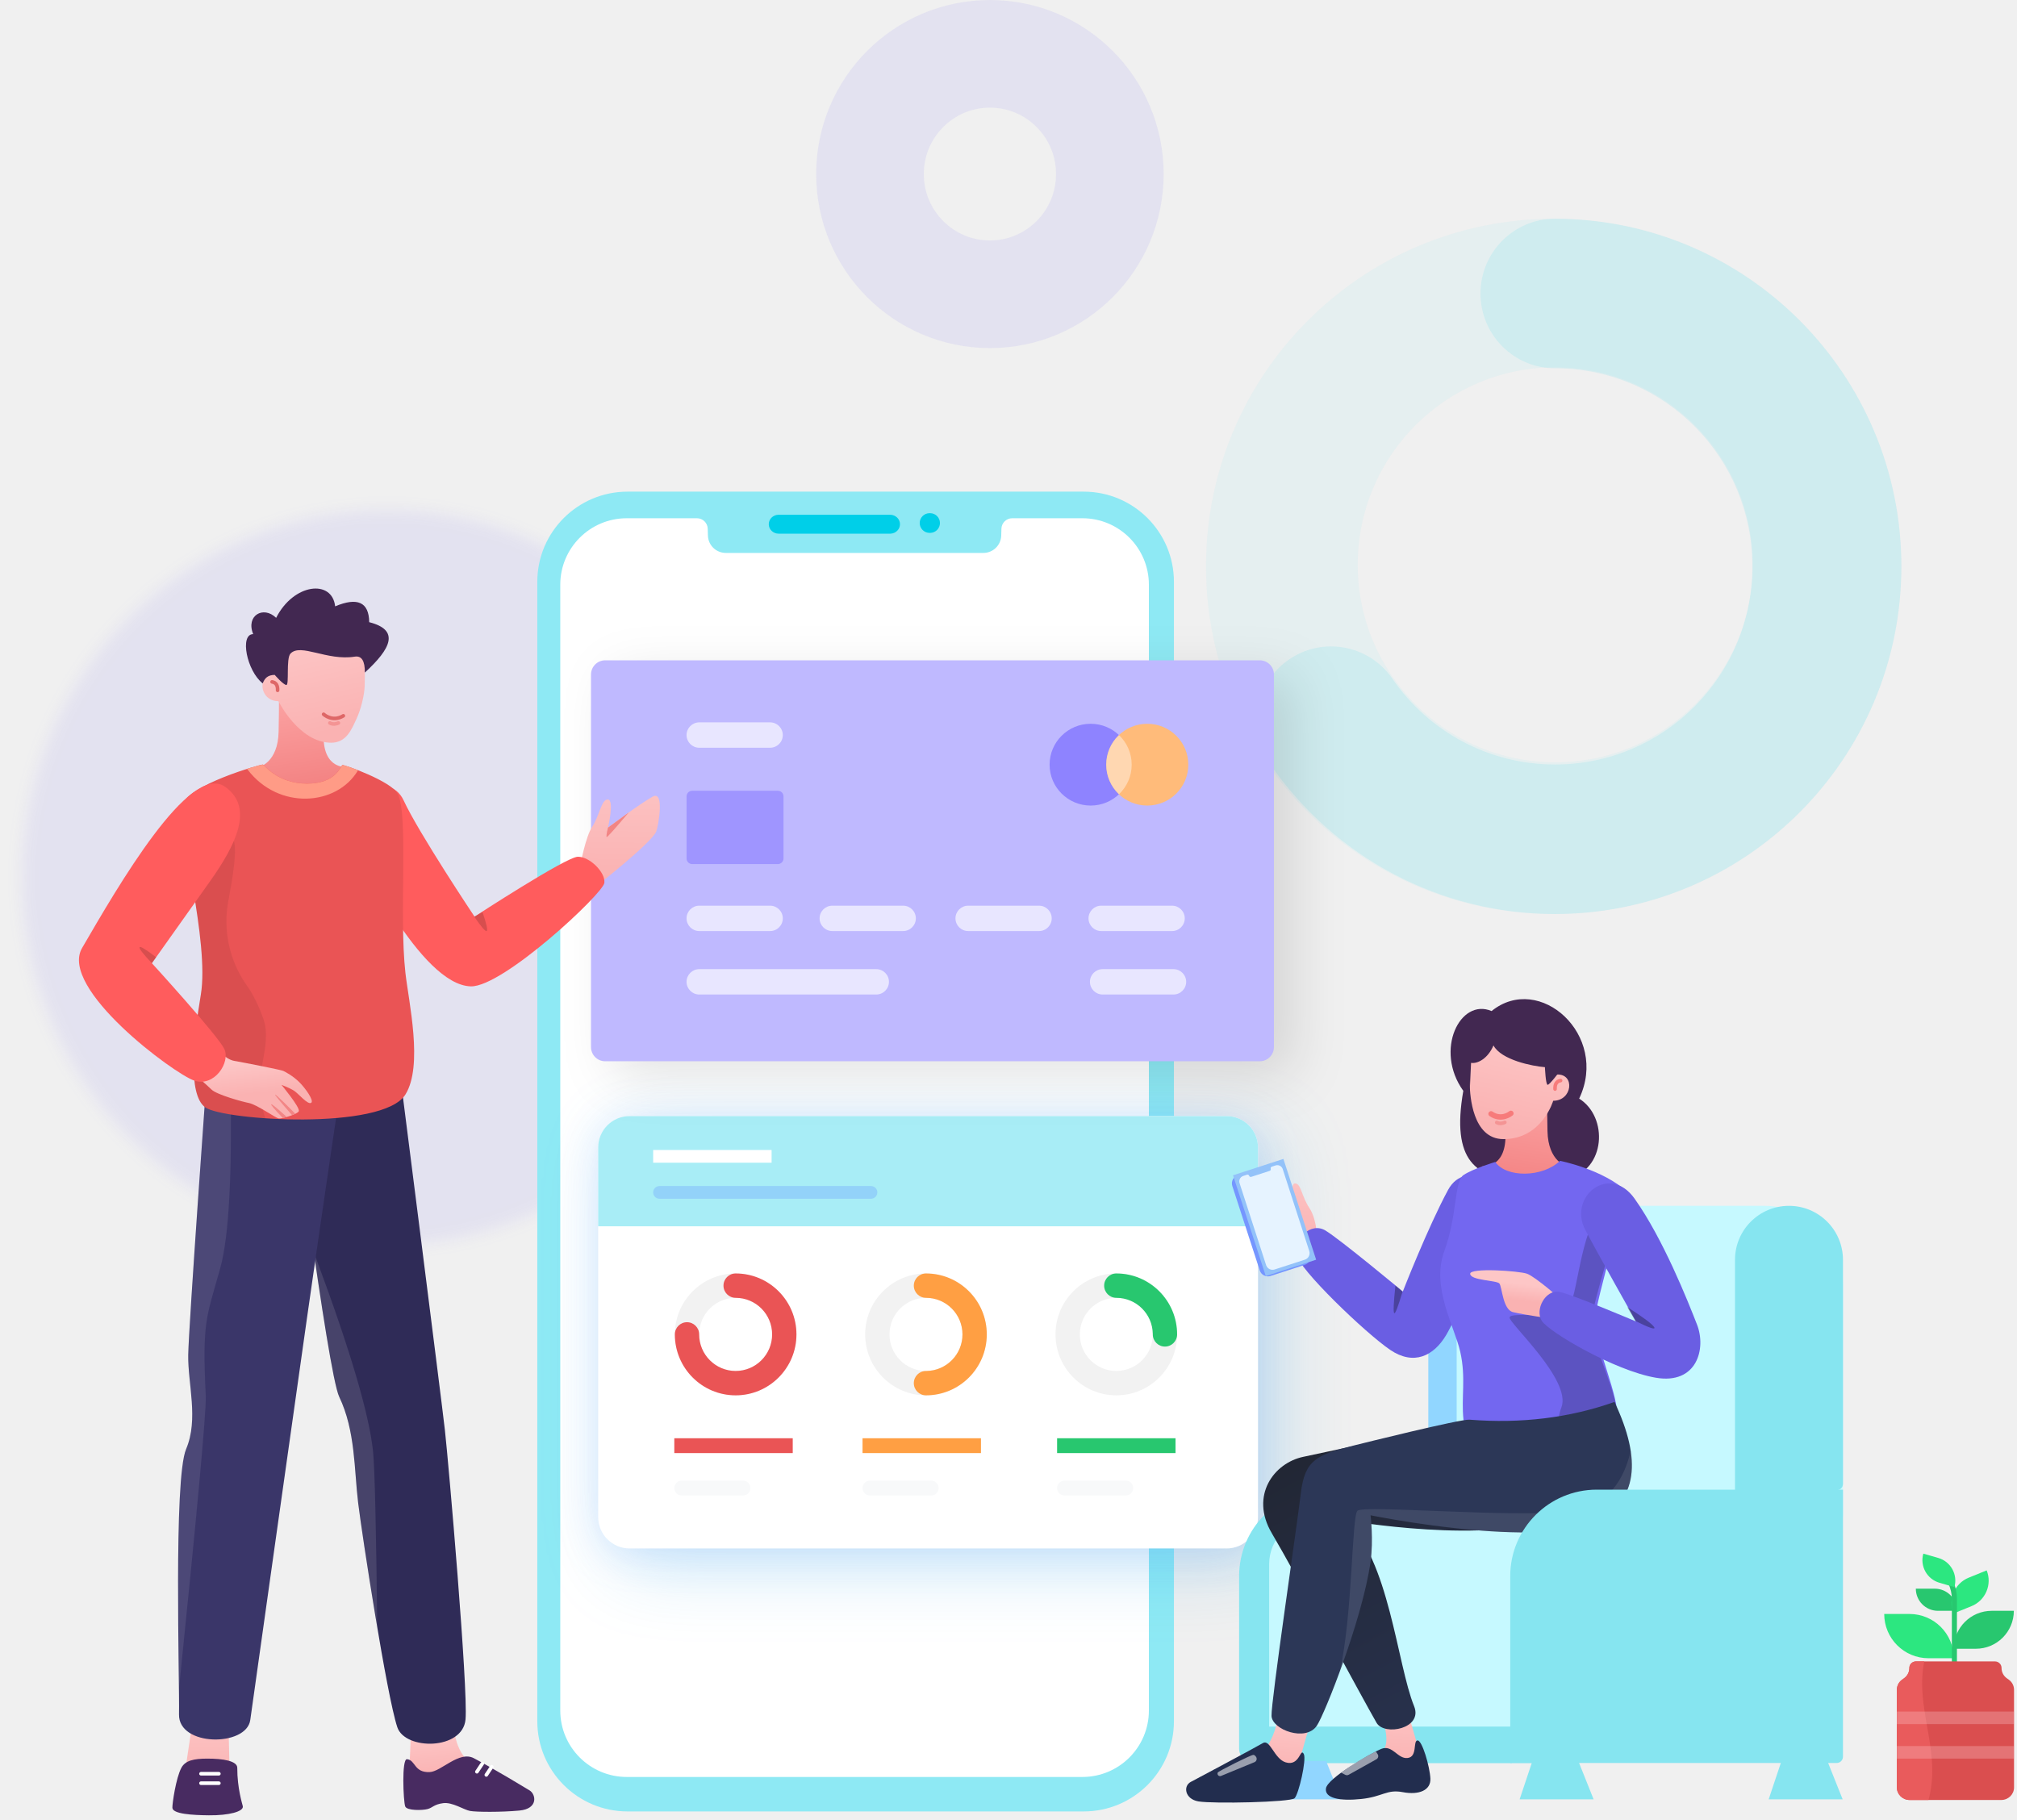
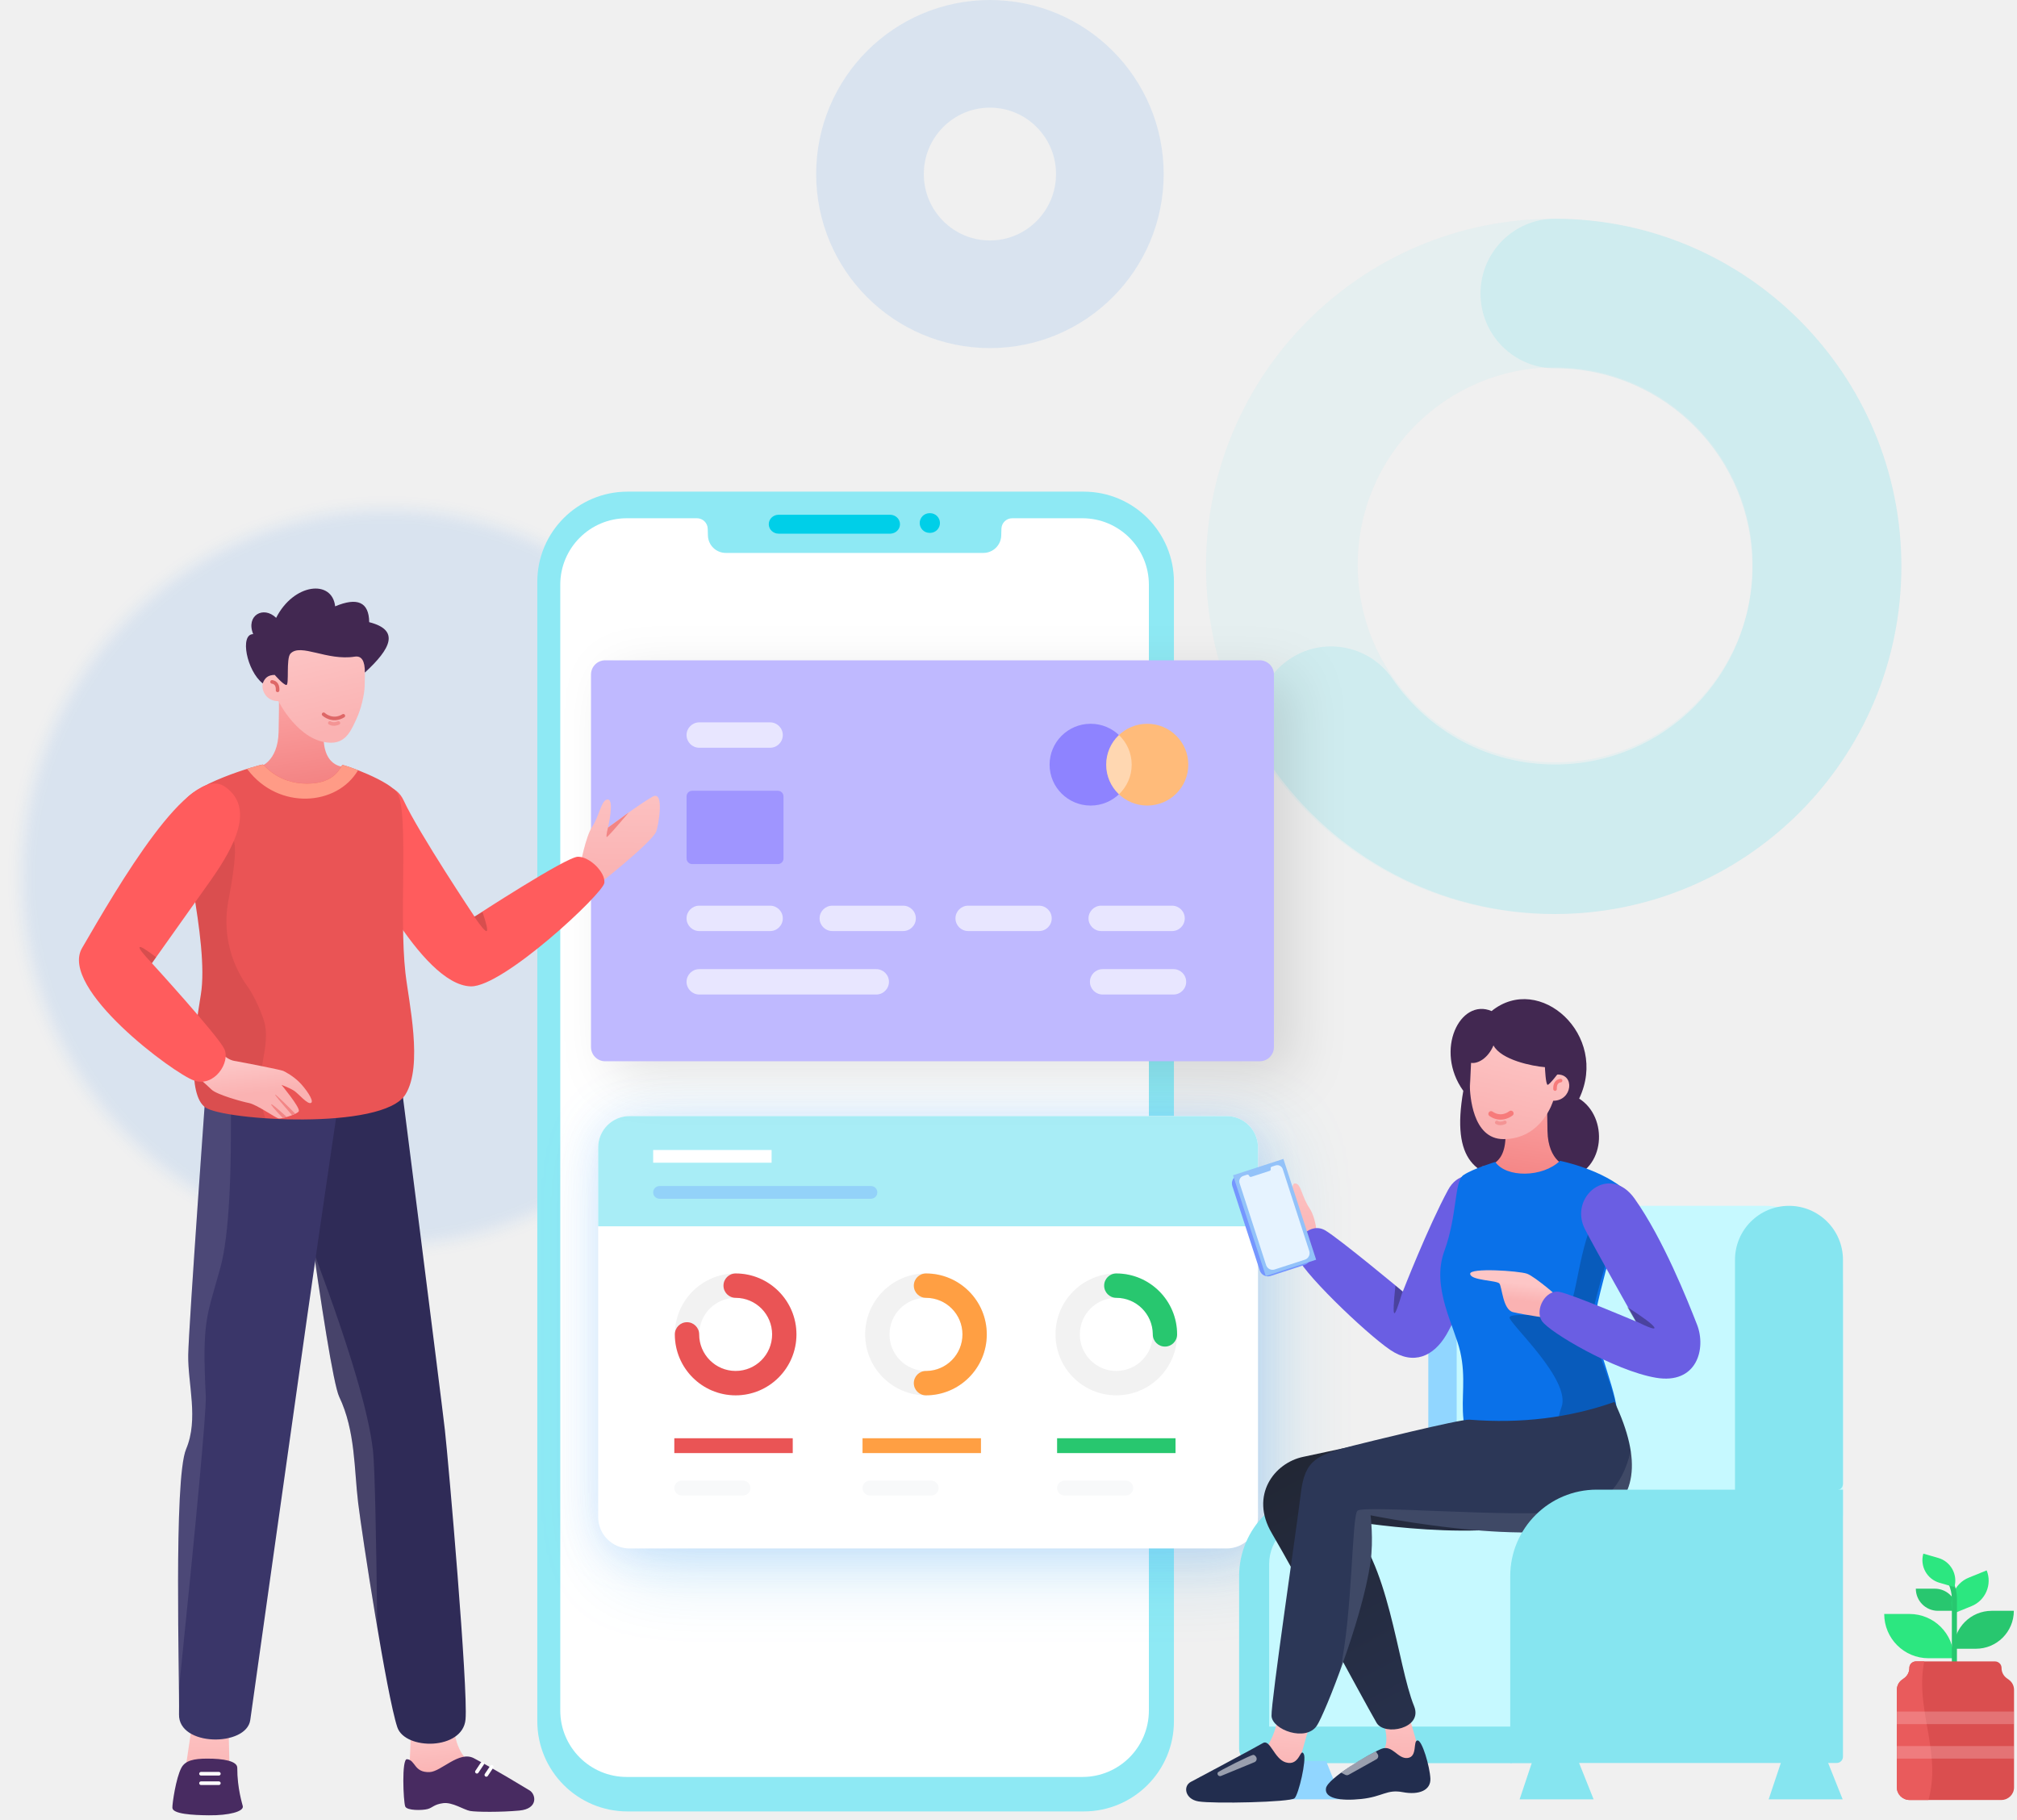
<svg xmlns="http://www.w3.org/2000/svg" xmlns:xlink="http://www.w3.org/1999/xlink" width="562px" height="507px" viewBox="0 0 562 507" version="1.1">
  <defs>
    <filter x="-2.9%" y="-2.9%" width="105.9%" height="105.9%" filterUnits="objectBoundingBox" id="filter-1">
      <feGaussianBlur stdDeviation="2" in="SourceGraphic" />
    </filter>
    <path d="M18.522,0 L38.087,0 C39.71,5.90024691e-16 41.039,1.291 41.086,2.913 L41.142,4.831 C41.219,7.521 43.423,9.661 46.114,9.661 L117.894,9.661 C120.585,9.661 122.788,7.521 122.866,4.831 L122.921,2.913 C122.968,1.291 124.297,2.07451057e-15 125.92,0 L145.486,0 C155.715,-2.00502105e-14 164.008,8.293 164.008,18.522 L164.008,332.223 C164.008,342.452 155.715,350.745 145.486,350.745 L18.522,350.745 C8.293,350.745 -2.29997126e-15,342.452 0,332.223 L0,18.522 C-4.8054561e-15,8.293 8.293,-8.77902741e-15 18.522,0 Z" id="path-2" />
    <path d="M8.757,0 L175.092,0 C179.928,-1.80700981e-14 183.848,3.921 183.848,8.757 L183.848,111.729 C183.848,116.565 179.928,120.486 175.092,120.486 L8.757,120.486 C3.921,120.486 -1.00658751e-14,116.565 0,111.729 L0,8.757 C-5.92265936e-16,3.921 3.921,4.44111258e-15 8.757,0 Z" id="path-4" />
    <filter x="-15.0%" y="-22.8%" width="135.4%" height="153.9%" filterUnits="objectBoundingBox" id="filter-6">
      <feOffset dx="5" dy="5" in="SourceAlpha" result="shadowOffsetOuter1" />
      <feGaussianBlur stdDeviation="10" in="shadowOffsetOuter1" result="shadowBlurOuter1" />
      <feColorMatrix values="0 0 0 0 0.076   0 0 0 0 0.583   0 0 0 0 0.879  0 0 0 0.229 0" type="matrix" in="shadowBlurOuter1" result="shadowMatrixOuter1" />
      <feOffset dx="0" dy="1" in="SourceAlpha" result="shadowOffsetOuter2" />
      <feGaussianBlur stdDeviation="5.5" in="shadowOffsetOuter2" result="shadowBlurOuter2" />
      <feColorMatrix values="0 0 0 0 0.504   0 0 0 0 0.7   0 0 0 0 1  0 0 0 0.234 0" type="matrix" in="shadowBlurOuter2" result="shadowMatrixOuter2" />
      <feMerge>
        <feMergeNode in="shadowMatrixOuter1" />
        <feMergeNode in="shadowMatrixOuter2" />
      </feMerge>
    </filter>
    <path d="M3.944,0 L186.337,0 C188.515,0 190.281,1.771 190.281,3.955 L190.281,107.769 C190.281,109.953 188.515,111.723 186.337,111.723 L3.944,111.723 C1.766,111.723 0,109.953 0,107.769 L0,3.955 C0,1.771 1.766,0 3.944,0 Z" id="path-7" />
    <filter x="-9.5%" y="-17.9%" width="125.2%" height="143.0%" filterUnits="objectBoundingBox" id="filter-8">
      <feOffset dx="6" dy="4" in="SourceAlpha" result="shadowOffsetOuter1" />
      <feGaussianBlur stdDeviation="7" in="shadowOffsetOuter1" result="shadowBlurOuter1" />
      <feColorMatrix values="0 0 0 0 0.019   0 0 0 0 0.019   0 0 0 0 0.019  0 0 0 0.11 0" type="matrix" in="shadowBlurOuter1" />
    </filter>
    <linearGradient x1="42.314%" y1="12.631%" x2="50%" y2="69.62%" id="linearGradient-9">
      <stop stop-color="#FDC6C6" offset="0%" />
      <stop stop-color="#FAB2B2" offset="100%" />
    </linearGradient>
    <linearGradient x1="46.204%" y1="-28.186%" x2="50%" y2="91.05%" id="linearGradient-10">
      <stop stop-color="#FDC6C6" offset="0%" />
      <stop stop-color="#FAB2B2" offset="100%" />
    </linearGradient>
    <linearGradient x1="44.814%" y1="-28.186%" x2="62.813%" y2="121.547%" id="linearGradient-11">
      <stop stop-color="#FFAFAF" offset="0%" />
      <stop stop-color="#F07777" offset="100%" />
    </linearGradient>
    <linearGradient x1="31.713%" y1="-6.922%" x2="55.144%" y2="91.239%" id="linearGradient-12">
      <stop stop-color="#FDC6C6" offset="0%" />
      <stop stop-color="#FAB2B2" offset="100%" />
    </linearGradient>
    <linearGradient x1="45.013%" y1="-28.186%" x2="50%" y2="91.05%" id="linearGradient-13">
      <stop stop-color="#FDC6C6" offset="0%" />
      <stop stop-color="#FAB2B2" offset="100%" />
    </linearGradient>
    <linearGradient x1="42.314%" y1="21.16%" x2="50%" y2="65.142%" id="linearGradient-14">
      <stop stop-color="#FDC6C6" offset="0%" />
      <stop stop-color="#FAB2B2" offset="100%" />
    </linearGradient>
    <linearGradient x1="45.136%" y1="-28.186%" x2="62.017%" y2="121.547%" id="linearGradient-15">
      <stop stop-color="#FFAFAF" offset="0%" />
      <stop stop-color="#F07777" offset="100%" />
    </linearGradient>
    <linearGradient x1="31.713%" y1="-6.211%" x2="55.144%" y2="90.724%" id="linearGradient-16">
      <stop stop-color="#FDC6C6" offset="0%" />
      <stop stop-color="#FAB2B2" offset="100%" />
    </linearGradient>
    <linearGradient x1="42.314%" y1="-3.865%" x2="50%" y2="78.281%" id="linearGradient-17">
      <stop stop-color="#FDC6C6" offset="0%" />
      <stop stop-color="#FAB2B2" offset="100%" />
    </linearGradient>
    <linearGradient x1="28.503%" y1="98.647%" x2="77.061%" y2="9.201%" id="linearGradient-18">
      <stop stop-color="#28324F" offset="0%" />
      <stop stop-color="#222735" offset="100%" />
    </linearGradient>
    <linearGradient x1="44.36%" y1="-28.186%" x2="50%" y2="91.05%" id="linearGradient-19">
      <stop stop-color="#FDC6C6" offset="0%" />
      <stop stop-color="#FAB2B2" offset="100%" />
    </linearGradient>
    <linearGradient x1="42.314%" y1="28.061%" x2="50%" y2="61.519%" id="linearGradient-20">
      <stop stop-color="#FDC6C6" offset="0%" />
      <stop stop-color="#FAB2B2" offset="100%" />
    </linearGradient>
    <linearGradient x1="42.314%" y1="8.533%" x2="50%" y2="71.772%" id="linearGradient-21">
      <stop stop-color="#FDC6C6" offset="0%" />
      <stop stop-color="#FAB2B2" offset="100%" />
    </linearGradient>
    <path d="M5.338,0 L27.313,0 C28.339,0 29.171,0.815 29.171,1.82 L29.171,1.872 C29.171,2.984 29.712,4.03 30.626,4.688 L31.196,5.099 C32.111,5.757 32.651,6.803 32.651,7.915 L32.651,35.125 C32.651,37.055 31.053,38.62 29.082,38.62 L3.568,38.62 C1.598,38.62 1.64410348e-13,37.055 1.64410348e-13,35.125 L1.64410348e-13,7.915 C1.64410348e-13,6.803 0.54,5.757 1.455,5.099 L2.024,4.688 C2.878,4.074 3.405,3.122 3.472,2.094 L3.479,1.82 C3.479,0.815 4.311,0 5.338,0 Z" id="path-22" />
  </defs>
  <g id="📝-Pages-New" stroke="none" stroke-width="1" fill="none" fill-rule="evenodd">
    <g id="Error" transform="translate(-436, -279)">
      <g id="Illustration" transform="translate(442, 294)">
        <g id="Shape">
-           <ellipse id="Oval" fill="#7367F0" opacity="0.1" filter="url(#filter-1)" cx="101.745" cy="229.5" rx="101.745" ry="102.5" />
+           <ellipse id="Oval" fill="#0a71e9" opacity="0.1" filter="url(#filter-1)" cx="101.745" cy="229.5" rx="101.745" ry="102.5" />
          <path d="M426.906,45.956 C373.404,45.956 330.032,89.326 330.032,142.826 C330.032,196.326 373.404,239.696 426.906,239.696 C480.408,239.696 523.78,196.326 523.78,142.826 C523.78,89.326 480.408,45.956 426.906,45.956 Z M427.346,87.346 C457.745,87.346 482.388,111.988 482.388,142.386 C482.388,172.784 457.745,197.426 427.346,197.426 C396.947,197.426 372.304,172.784 372.304,142.386 C372.304,111.988 396.947,87.346 427.346,87.346 Z" id="Oval" fill="#00CFE8" fill-rule="nonzero" opacity="0.05" />
-           <ellipse id="Oval" stroke="#7367F0" stroke-width="30" opacity="0.1" cx="269.823" cy="33.5" rx="33.416" ry="33.5" />
+           <ellipse id="Oval" stroke="#0a71e9" stroke-width="30" opacity="0.1" cx="269.823" cy="33.5" rx="33.416" ry="33.5" />
          <path d="M427.271,45.956 C480.572,45.956 523.78,89.326 523.78,142.826 C523.78,196.326 480.572,239.696 427.271,239.696 C395.161,239.696 365.687,223.816 347.797,197.796 C341.287,188.326 343.657,175.352 353.091,168.817 C362.43,162.348 375.192,164.615 381.764,173.849 L381.961,174.131 C392.182,188.997 408.951,198.032 427.271,198.032 C457.647,198.032 482.271,173.315 482.271,142.826 C482.271,112.642 458.137,88.116 428.181,87.628 L427.271,87.621 C415.809,87.621 406.517,78.294 406.517,66.788 C406.517,55.283 415.809,45.956 427.271,45.956 Z" id="Path" fill="#00CFE8" fill-rule="nonzero" opacity="0.1" />
        </g>
        <g id="Mobile-Banking-App" transform="translate(16, 122)">
          <g id="Phone3" transform="translate(127.7104, 0)">
            <path d="M25.137,0 L152.247,0 C166.13,-2.55022564e-15 177.384,11.254 177.384,25.137 L177.384,342.625 C177.384,356.508 166.13,367.762 152.247,367.762 L25.137,367.762 C11.254,367.762 -2.32880507e-14,356.508 -2.49882011e-14,342.625 L-2.49882011e-14,25.137 C-2.66883515e-14,11.254 11.254,2.55022564e-15 25.137,0 Z" id="Rectangle" fill="#8EE9F4" />
            <g id="Group-48" transform="translate(6.397456, 7.41094)">
              <mask id="mask-3" fill="white">
                <use xlink:href="#path-2" />
              </mask>
              <use id="Rectangle" fill="#FFFFFF" xlink:href="#path-2" />
              <ellipse id="Oval" fill-opacity="0.549" fill="#E97EFF" mask="url(#mask-3)" cx="62.18" cy="213.477" rx="14.067" ry="14.053" />
              <path d="M24.589,60.217 L140.653,60.217 C143.199,60.217 145.264,62.281 145.264,64.828 C145.264,67.374 143.199,69.439 140.653,69.439 L24.589,69.439 C22.043,69.439 19.978,67.374 19.978,64.828 C19.978,62.281 22.043,60.217 24.589,60.217 Z" id="Rectangle" fill-opacity="0.549" fill="#E97EFF" mask="url(#mask-3)" />
            </g>
            <path d="M98.307,6.438 C99.824,6.438 101.054,7.618 101.054,9.073 C101.054,10.496 99.878,11.655 98.408,11.706 L98.307,11.708 L67.24,11.708 C65.722,11.708 64.492,10.528 64.492,9.073 C64.492,7.65 65.668,6.491 67.139,6.44 L67.24,6.438 L98.307,6.438 Z" id="Path" fill="#00CFE8" fill-rule="nonzero" />
            <path d="M109.441,5.999 C110.958,5.999 112.188,7.228 112.188,8.744 C112.188,10.226 111.012,11.434 109.542,11.487 L109.441,11.488 L109.297,11.488 C107.779,11.488 106.549,10.26 106.549,8.744 C106.549,7.262 107.725,6.054 109.196,6.001 L109.297,5.999 L109.441,5.999 Z" id="Path" fill="#00CFE8" fill-rule="nonzero" />
          </g>
          <g id="BoardPieChart" transform="translate(144.6719, 174)">
            <mask id="mask-5" fill="white">
              <use xlink:href="#path-4" />
            </mask>
            <g id="Rectangle">
              <use fill="black" fill-opacity="1" filter="url(#filter-6)" xlink:href="#path-4" />
              <use fill="#FFFFFF" fill-rule="evenodd" xlink:href="#path-4" />
            </g>
            <polygon id="Rectangle" fill="#A8EDF6" mask="url(#mask-5)" points="-4.125 -4.725 188.562 -4.725 188.562 30.712 -4.125 30.712" />
            <path d="M17.093,19.49 L76.01,19.49 C76.989,19.49 77.782,20.284 77.782,21.262 C77.782,22.241 76.989,23.034 76.01,23.034 L17.093,23.034 C16.114,23.034 15.321,22.241 15.321,21.262 C15.321,20.284 16.114,19.49 17.093,19.49 Z" id="Rectangle" fill="#6FA3FF" opacity="0.366" mask="url(#mask-5)" />
            <rect id="Rectangle" fill="#FFFFFF" mask="url(#mask-5)" x="15.321" y="9.45" width="32.998" height="3.544" />
            <rect id="Rectangle" fill="#EA5455" mask="url(#mask-5)" x="21.213" y="89.774" width="32.998" height="4.134" />
            <path d="M23.28,101.586 L40.359,101.586 C41.501,101.586 42.427,102.512 42.427,103.653 C42.427,104.795 41.501,105.72 40.359,105.72 L23.28,105.72 C22.139,105.72 21.213,104.795 21.213,103.653 C21.213,102.512 22.139,101.586 23.28,101.586 Z" id="Rectangle" fill="#F8F9FA" mask="url(#mask-5)" />
            <rect id="Rectangle" fill="#FF9F43" fill-rule="nonzero" mask="url(#mask-5)" x="73.657" y="89.774" width="32.998" height="4.134" />
            <path d="M75.724,101.586 L92.803,101.586 C93.945,101.586 94.87,102.512 94.87,103.653 C94.87,104.795 93.945,105.72 92.803,105.72 L75.724,105.72 C74.583,105.72 73.657,104.795 73.657,103.653 C73.657,102.512 74.583,101.586 75.724,101.586 Z" id="Rectangle" fill="#F8F9FA" mask="url(#mask-5)" />
            <rect id="Rectangle" fill="#28C76F" mask="url(#mask-5)" x="127.869" y="89.774" width="32.998" height="4.134" />
            <path d="M129.936,101.586 L147.015,101.586 C148.157,101.586 149.082,102.512 149.082,103.653 C149.082,104.795 148.157,105.72 147.015,105.72 L129.936,105.72 C128.794,105.72 127.869,104.795 127.869,103.653 C127.869,102.512 128.794,101.586 129.936,101.586 Z" id="Rectangle" fill="#F8F9FA" mask="url(#mask-5)" />
            <g id="Group-37" mask="url(#mask-5)">
              <g transform="translate(21.21326, 46.65873)" id="Group-5">
                <g transform="translate(0.147314, 0.147654)" />
              </g>
            </g>
            <g id="Group-3" mask="url(#mask-5)">
              <g transform="translate(127.4269, 43.8533)">
                <path d="M16.941,33.96 C26.297,33.96 33.882,26.358 33.882,16.98 C33.882,7.602 26.297,0 16.941,0 C7.585,0 0,7.602 0,16.98 C0,26.358 7.585,33.96 16.941,33.96 Z M16.941,27.168 C11.327,27.168 6.776,22.607 6.776,16.98 C6.776,11.353 11.327,6.792 16.941,6.792 C22.555,6.792 27.106,11.353 27.106,16.98 C27.106,22.607 22.555,27.168 16.941,27.168 Z" id="Oval" fill="#F2F2F2" />
                <path d="M33.882,16.98 C33.882,7.602 26.297,0 16.941,0 C15.07,0 13.553,1.52 13.553,3.396 C13.553,5.272 15.07,6.792 16.941,6.792 C22.491,6.792 27.002,11.25 27.104,16.789 L27.106,16.98 C27.106,18.856 28.623,20.376 30.494,20.376 C32.365,20.376 33.882,18.856 33.882,16.98 Z" id="Path" fill="#28C76F" />
              </g>
            </g>
            <g id="Group-4" mask="url(#mask-5)">
              <g transform="translate(74.39373, 43.8533)">
                <path d="M16.941,33.96 C26.297,33.96 33.882,26.358 33.882,16.98 C33.882,7.602 26.297,0 16.941,0 C7.585,0 0,7.602 0,16.98 C0,26.358 7.585,33.96 16.941,33.96 Z M16.941,27.168 C11.327,27.168 6.776,22.607 6.776,16.98 C6.776,11.353 11.327,6.792 16.941,6.792 C22.555,6.792 27.106,11.353 27.106,16.98 C27.106,22.607 22.555,27.168 16.941,27.168 Z" id="Oval" fill="#F2F2F2" fill-rule="evenodd" />
                <path d="M16.941,33.96 C26.297,33.96 33.882,26.358 33.882,16.98 C33.882,7.602 26.297,0 16.941,0 C15.07,0 13.553,1.52 13.553,3.396 C13.553,5.272 15.07,6.792 16.941,6.792 C22.555,6.792 27.106,11.353 27.106,16.98 C27.106,22.543 22.658,27.065 17.132,27.167 L16.941,27.168 C15.07,27.168 13.553,28.689 13.553,30.564 C13.553,32.44 15.07,33.96 16.941,33.96 Z" id="Path" fill="#FF9F43" fill-rule="nonzero" />
              </g>
            </g>
            <g id="Group-6" mask="url(#mask-5)">
              <g transform="translate(21.36058, 43.8533)">
                <path d="M16.941,33.96 C26.297,33.96 33.882,26.358 33.882,16.98 C33.882,7.602 26.297,0 16.941,0 C7.585,0 0,7.602 0,16.98 C0,26.358 7.585,33.96 16.941,33.96 Z M16.941,27.168 C11.327,27.168 6.776,22.607 6.776,16.98 C6.776,11.353 11.327,6.792 16.941,6.792 C22.555,6.792 27.106,11.353 27.106,16.98 C27.106,22.607 22.555,27.168 16.941,27.168 Z" id="Oval" fill="#F2F2F2" />
                <path d="M0,16.98 C0,26.358 7.585,33.96 16.941,33.96 C26.297,33.96 33.882,26.358 33.882,16.98 C33.882,7.602 26.297,0 16.941,0 C15.07,0 13.553,1.52 13.553,3.396 C13.553,5.272 15.07,6.792 16.941,6.792 C22.555,6.792 27.106,11.353 27.106,16.98 C27.106,22.607 22.555,27.168 16.941,27.168 C11.327,27.168 6.776,22.607 6.776,16.98 C6.776,15.105 5.259,13.584 3.388,13.584 C1.517,13.584 0,15.105 0,16.98 Z" id="Path" fill="#EA5455" />
              </g>
            </g>
          </g>
          <g id="VisaCard2" transform="translate(142.6764, 47)">
            <g id="Rectangle">
              <use fill="black" fill-opacity="1" filter="url(#filter-8)" xlink:href="#path-7" />
              <use fill="#BFB9FF" fill-rule="evenodd" xlink:href="#path-7" />
            </g>
            <g id="Group-46" transform="translate(26.61962, 16.69957)">
              <g id="Group-45" transform="translate(0, 0.982327)">
                <g id="Group-43" transform="translate(101.1545, 0)">
                  <ellipse id="Oval" fill="#8E83FF" cx="11.437" cy="11.395" rx="11.437" ry="11.395" />
                  <ellipse id="Oval-Copy-10" fill="#FFBB7A" cx="27.211" cy="11.395" rx="11.437" ry="11.395" />
                  <path d="M19.22,3.243 L19.325,3.145 C21.511,5.22 22.873,8.149 22.873,11.395 C22.873,14.641 21.511,17.57 19.325,19.645 C17.137,17.571 15.775,14.641 15.775,11.395 C15.775,8.2 17.094,5.312 19.22,3.243 L19.325,3.145 L19.22,3.243 Z" id="Path" fill-opacity="0.416" fill="#FFFFFF" />
                </g>
                <path d="M1.577,18.664 L25.437,18.664 C26.308,18.664 27.014,19.368 27.014,20.236 L27.014,37.525 C27.014,38.393 26.308,39.097 25.437,39.097 L1.577,39.097 C0.706,39.097 4.37832775e-14,38.393 4.37832775e-14,37.525 L4.37832775e-14,20.236 C4.37832775e-14,19.368 0.706,18.664 1.577,18.664 Z" id="Rectangle" fill="#9F95FF" />
              </g>
              <g id="Group-44" transform="translate(0, 0.589397)" fill="#FFFFFF" fill-opacity="0.647">
                <path d="M3.549,51.081 L23.268,51.081 C25.228,51.081 26.817,52.664 26.817,54.617 C26.817,56.57 25.228,58.154 23.268,58.154 L3.549,58.154 C1.589,58.154 -9.10692171e-14,56.57 -9.10692171e-14,54.617 C-9.10692171e-14,52.664 1.589,51.081 3.549,51.081 Z" id="Rectangle" />
                <path d="M3.549,68.763 L52.845,68.763 C54.805,68.763 56.394,70.346 56.394,72.299 C56.394,74.252 54.805,75.836 52.845,75.836 L3.549,75.836 C1.589,75.836 -8.7566555e-14,74.252 -8.7566555e-14,72.299 C-8.7566555e-14,70.346 1.589,68.763 3.549,68.763 Z" id="Rectangle" />
                <path d="M115.943,68.763 L135.661,68.763 C137.622,68.763 139.211,70.346 139.211,72.299 C139.211,74.252 137.622,75.836 135.661,75.836 L115.943,75.836 C113.983,75.836 112.394,74.252 112.394,72.299 C112.394,70.346 113.983,68.763 115.943,68.763 Z" id="Rectangle" />
                <path d="M3.549,0 L23.268,0 C25.228,0 26.817,1.583 26.817,3.536 C26.817,5.489 25.228,7.073 23.268,7.073 L3.549,7.073 C1.589,7.073 0,5.489 0,3.536 C0,1.583 1.589,0 3.549,0 Z" id="Rectangle" />
                <path d="M40.62,51.081 L60.338,51.081 C62.298,51.081 63.887,52.664 63.887,54.617 C63.887,56.57 62.298,58.154 60.338,58.154 L40.62,58.154 C38.659,58.154 37.07,56.57 37.07,54.617 C37.07,52.664 38.659,51.081 40.62,51.081 Z" id="Rectangle-Copy-38" />
                <path d="M78.479,51.081 L98.197,51.081 C100.157,51.081 101.746,52.664 101.746,54.617 C101.746,56.57 100.157,58.154 98.197,58.154 L78.479,58.154 C76.518,58.154 74.929,56.57 74.929,54.617 C74.929,52.664 76.518,51.081 78.479,51.081 Z" id="Rectangle-Copy-39" />
                <path d="M115.549,51.081 L135.267,51.081 C137.227,51.081 138.816,52.664 138.816,54.617 C138.816,56.57 137.227,58.154 135.267,58.154 L115.549,58.154 C113.589,58.154 112,56.57 112,54.617 C112,52.664 113.589,51.081 115.549,51.081 Z" id="Rectangle-Copy-40" />
              </g>
            </g>
          </g>
          <g id="Men1.1" transform="translate(0, 27)">
            <g id="LLeg" transform="translate(58.5127, 131.4736)">
              <path d="M45.86,184.217 C45.86,184.217 45.724,192.9 51.056,195.984 C56.388,199.069 64.65,204.8 64.65,204.8 L33.223,205.865 L34.119,184.139 L45.86,184.217 Z" id="Path" fill="url(#linearGradient-9)" />
              <path d="M32.892,194.731 C35.322,194.982 34.791,198.497 39.2,198.326 C42.413,198.201 47.424,192.275 51.546,194.47 C57.837,197.82 65.214,202.338 67.023,203.413 C68.832,204.49 69.547,208.547 64.202,209.045 C59.09,209.521 52.191,209.468 50.462,209.153 C48.734,208.838 45.528,206.634 42.948,206.986 C40.369,207.339 40.075,208.228 38.634,208.622 C37.192,209.016 32.841,209.101 32.39,207.886 C31.872,206.492 31.353,194.573 32.892,194.731 Z" id="Path" fill="#482B61" />
              <path d="M30.456,-1.74975703e-14 C30.456,-1.74975703e-14 42.444,94.099 43.447,102.998 C44.449,111.898 49.952,175.205 49.199,183.65 C48.432,192.25 32.344,192.296 30.186,185.808 C27.232,176.926 20.404,132.541 19.274,123.272 C18.145,114.003 18.542,103.242 14.003,93.751 C10.753,86.956 -3.0465246e-14,2.413 -3.0465246e-14,2.413 L30.456,-1.74975703e-14 Z" id="Path" fill="#2F2B57" />
              <path d="M23.41,108.74 L23.452,109.164 C23.91,114.079 24.294,130.36 24.603,158.008 L23.913,153.878 C21.749,140.784 19.828,127.813 19.274,123.272 C18.169,114.196 18.526,103.69 14.28,94.346 L14.003,93.751 C12.573,90.761 9.689,72.711 6.908,53.437 L7.782,55.775 C17.065,80.742 22.275,98.398 23.41,108.74 Z" id="Path" fill-opacity="0.192" fill="#FFFFFF" opacity="0.591" />
              <line x1="53.869" y1="195.981" x2="52.366" y2="198.23" id="Path-10" stroke="#FFFFFF" stroke-linecap="round" />
              <line x1="56.495" y1="196.86" x2="54.991" y2="199.11" id="Path-10" stroke="#FFFFFF" stroke-linecap="round" />
            </g>
            <g id="RLeg" transform="translate(25.69442, 133.7766)">
              <polygon id="Path" fill="url(#linearGradient-10)" points="5.654 183.906 2.842 202.896 16.435 202.827 15.99 183.553" />
              <path d="M0.337,205.968 C0.291,204.86 1.323,197.674 2.842,194.829 C3.943,192.765 6.386,192.281 9.96,192.267 C14.57,192.249 18.422,192.946 18.417,194.829 C18.401,200.589 19.861,205.019 19.96,205.526 C20.248,207.011 16.125,208.119 10.493,208.063 C5.884,208.017 0.408,207.696 0.337,205.968 Z" id="Path" fill="#482B61" />
              <path d="M47.865,0.787 C47.865,0.787 41.632,42.784 37.86,69.357 C34.152,95.469 23.173,173.355 22.038,181.509 C20.997,188.994 1.985,188.994 2.185,179.929 C2.385,170.864 0.625,114.376 4.165,106.012 C7.705,97.649 4.623,87.915 4.752,79.79 C4.881,71.665 9.972,1.33 9.972,1.33 L47.865,0.787 Z" id="Path" fill="#3A3669" />
              <path d="M13.768,55.248 L13.47,56.328 C9.861,69.296 8.616,70.464 9.638,91.147 L9.649,91.567 C9.685,96.771 7.21,123.698 2.225,172.349 L2.203,169.325 C2.028,149.477 1.297,113.592 4.075,106.237 L4.165,106.012 C7.705,97.649 4.623,87.915 4.752,79.79 C4.881,71.665 9.972,1.33 9.972,1.33 L16.475,1.236 L16.542,4.458 C17.01,29.62 16.085,46.549 13.768,55.248 L13.768,55.248 Z" id="Path" fill-opacity="0.192" fill="#FFFFFF" opacity="0.462" />
              <line x1="8.313" y1="196.479" x2="13.289" y2="196.479" id="Path-9" stroke="#FFFFFF" stroke-linecap="round" />
              <line x1="8.313" y1="199.118" x2="13.289" y2="199.118" id="Path-9" stroke="#FFFFFF" stroke-linecap="round" />
            </g>
            <g id="Head" transform="translate(46.01984, 0)">
              <path d="M4.223,49.711 C4.223,49.711 9.43,48.483 9.611,39.907 C9.792,31.331 9.665,28.404 9.665,28.404 L22.01,28.196 C22.01,28.196 22.135,37.754 22.136,41.211 C22.141,50.495 28.578,49.711 28.578,49.711 C28.578,49.711 27.24,57.24 16.847,57.827 C8.732,58.287 4.223,49.711 4.223,49.711 Z" id="Path" fill="url(#linearGradient-11)" />
              <g id="Head1" transform="translate(0.513241, 0)">
                <path d="M8.018,24.069 C2.901,23.87 3.736,31.399 9.051,31.389 C9.051,31.389 14.763,42.933 23.732,42.963 C28.052,42.977 29.462,39.11 30.757,36.395 C32.052,33.68 33.002,29.618 33.081,27.132 C33.166,24.481 33.177,15.77 33.177,15.77 L7.819,15.759 L8.018,24.069 Z" id="Path" fill="url(#linearGradient-12)" />
                <path d="M23.37,37.586 C24.177,37.927 25.074,37.728 25.743,37.337" id="Path" stroke="#F49494" stroke-linecap="round" transform="translate(24.55681, 37.54876) rotate(6) translate(-24.55681, -37.54876) " />
                <path d="M8.529,28.493 C8.852,27.328 8.711,26.311 7.56,25.848" id="Path-8" stroke="#DE6767" stroke-linecap="round" transform="translate(8.119765, 27.17047) rotate(-13) translate(-8.119765, -27.17047) " />
                <path d="M8.018,24.069 C8.018,24.069 10.371,26.799 11.241,26.874 C12.112,26.949 11.119,19.487 12.401,18.128 C15.217,15.14 22.574,20.216 30.311,18.976 C32.222,18.67 33.16,20.15 33.126,23.415 C40.358,16.786 42.98,11.557 34.338,9.373 C34.269,3.763 31.058,2.355 24.849,4.957 C24.019,-2.622 13.291,-1.478 8.408,8.164 C4.873,4.707 -0.095,7.498 2.014,12.699 C-1.792,12.699 0.191,22.925 4.676,26.439 C5.211,24.904 6.189,24.069 8.018,24.069 Z" id="Path" fill="#422851" />
                <path d="M21.815,34.324 C21.815,34.324 23.572,37.18 27.012,36.159" id="Path" stroke="#DE6767" stroke-linecap="round" transform="translate(24.41357, 35.35145) rotate(-15) translate(-24.41357, -35.35145) " />
              </g>
            </g>
            <g id="LArm" transform="translate(75.02373, 54.90718)">
              <g id="Group-3" transform="translate(76.13706, 15.72189) rotate(4) translate(-76.13706, -15.72189) translate(65.13706, 2.221892)">
                <path d="M-6.9945718e-14,20.903 C-6.9945718e-14,20.903 0.893,12.681 2.627,9.701 C4.36,6.72 4.589,1.9 6.425,1.948 C8.26,1.997 6.968,9.757 6.968,9.757 C6.968,9.757 15.025,2.783 18.729,0.315 C22.109,-1.936 20.903,8.572 20.445,9.932 C19.355,13.172 5.027,26.111 5.027,26.111 C5.027,26.111 0.382,21.603 -6.9945718e-14,20.903 Z" id="Path" fill="url(#linearGradient-13)" />
                <path d="M6.968,9.757 C6.671,11.527 6.627,12.404 6.836,12.39 C7.045,12.375 8.915,9.963 12.444,5.155 L6.968,9.757 Z" id="Path" fill="#F28585" />
              </g>
              <path d="M15.44,4.122 C19.608,13.161 35.197,36.516 35.197,36.516 C35.197,36.516 60.742,19.861 63.992,19.826 C67.243,19.792 71.656,24.105 71.379,27.082 C71.101,30.058 43.132,56.166 34.162,55.947 C20.214,55.605 2.724,19.334 0.928,14.486 C-3.882,1.5 11.375,-4.694 15.44,4.122 Z" id="Path" fill="#FF5C5D" />
              <path d="M35.104,36.499 C37.071,39.38 38.23,40.726 38.582,40.536 C38.935,40.347 38.548,38.587 37.423,35.254 L35.104,36.499 Z" id="Path-5" fill-opacity="0.16" fill="#000000" />
            </g>
            <g id="Body" transform="translate(28.63671, 49.0406)">
              <path d="M0.131,11.435 C-1.177,17.711 7.785,49.341 5.319,64.138 C3.369,75.841 1.507,91.955 6.562,95.533 C11.708,99.175 56.008,102.067 62.322,91.955 C67.331,83.932 63.231,66.141 62.322,58.025 C60.51,41.834 63.246,13.854 60.172,8.131 C58.265,4.581 45.265,0.003 44.777,0.144 C44.288,0.286 43.14,5.317 34.92,5.317 C26.7,5.317 23.07,0.144 22.628,0.003 C22.186,-0.139 1.316,5.757 0.131,11.435 Z" id="Path" fill="#EA5455" />
              <path d="M22.607,2.99938892e-05 L22.628,0.003 C23.07,0.144 26.7,5.317 34.92,5.317 C43.14,5.317 44.288,0.286 44.777,0.144 C44.953,0.093 46.759,0.657 49.085,1.565 L49.075,1.672 C43.199,11.539 27.041,12.755 18.404,1.467 L18.208,1.206 L19.172,0.907 C20.936,0.37 22.198,0.048 22.542,0.005 L22.607,2.99938892e-05 Z" id="Path" fill="#FF9B86" />
              <path d="M0.159,15.794 L0.883,15.895 C8.567,16.994 13.073,18.732 14.402,21.111 C15.274,22.672 14.869,27.951 13.186,36.948 L13.007,37.892 C11.446,46.047 13.231,54.484 17.943,61.29 L18.208,61.666 C19.802,63.896 21.271,66.832 22.616,70.474 C25.735,78.922 19.1,86.04 23.302,98.608 L22.444,98.545 C14.634,97.947 8.317,96.774 6.562,95.533 C1.507,91.955 3.369,75.841 5.319,64.138 C7.418,51.547 1.242,26.77 0.159,15.794 Z" id="Path" fill-opacity="0.067" fill="#000000" />
            </g>
            <g id="Rarm" transform="translate(0, 54.33058)">
              <g id="Group-2" transform="translate(32.00589, 73.3703)">
                <path d="M5.768,0 C5.768,0 8.717,3.479 11.234,3.912 C13.751,4.345 24.285,6.405 24.928,6.711 C25.536,6.999 27.614,8.093 29.391,9.848 C30.931,11.37 33.594,14.976 32.701,15.596 C31.747,16.26 29.169,13.007 27.876,12.203 C26.52,11.36 24.436,10.613 24.436,10.613 C24.436,10.613 29.591,16.832 29.263,17.919 C29.024,18.712 24.64,20.066 23.703,19.964 C22.766,19.862 17.601,16.081 15.279,15.641 C13.669,15.336 6.46,13.383 4.94,11.917 C3.42,10.45 -3.48174241e-14,7.473 -3.48174241e-14,7.473 L5.768,0 Z" id="Path" fill="url(#linearGradient-14)" />
                <path d="M28.269,18.639 C24.673,15.016 22.8,13.235 22.65,13.296 C22.5,13.358 24.067,15.265 27.35,19.018 L28.269,18.639 Z" id="Path" fill="#F28585" />
                <path d="M25.865,19.532 C23.171,17.064 21.736,15.889 21.56,16.008 C21.384,16.127 22.463,17.402 24.796,19.834 L25.865,19.532 Z" id="Path" fill="#F28585" />
              </g>
              <path d="M40.706,0.901 C49.036,6.763 43.471,17.417 36.56,27.191 C30.105,36.319 20.321,50.07 20.321,50.07 C20.321,50.07 38.718,70.223 40.496,73.952 C42.273,77.68 37.734,84.683 32.093,82.771 C26.45,80.858 -5.658,57.073 0.872,45.833 C10.845,28.664 30.868,-6.022 40.706,0.901 Z" id="Path" fill="#FF5C5D" />
              <path d="M20.321,50.07 C17.804,47.408 16.663,45.922 16.898,45.614 C17.133,45.306 18.669,46.24 21.506,48.417 L20.321,50.07 Z" id="Path-6" fill-opacity="0.16" fill="#000000" />
            </g>
          </g>
          <g id="Group-7" transform="translate(307.3031, 141)">
            <path d="M40.065,137.093 L108.663,137.093 L108.663,137.093 L108.663,209.26 C108.663,211.469 106.872,213.26 104.663,213.26 L19.954,213.26 C17.745,213.26 15.954,211.469 15.954,209.26 L15.954,161.204 C15.954,147.888 26.749,137.093 40.065,137.093 Z" id="Rectangle" fill="#86E5F0" />
            <polygon id="Rectangle" fill="#86E5F0" points="24.33 198.224 91.966 198.224 91.966 213.26 24.33 213.26" />
            <polygon id="Path" fill="#86E5F0" points="110.466 212.715 114.732 223.401 94.107 223.401 97.681 212.715" />
            <polygon id="Path" fill="#91D6FF" points="40.195 212.715 44.461 223.401 23.836 223.401 27.41 212.715" />
            <polygon id="Path" fill="#86E5F0" points="179.859 212.715 184.125 223.401 163.5 223.401 167.074 212.715" />
            <path d="M92.256,58.375 L109.189,58.008 L109.189,58.008 L109.189,144.277 L68.667,144.277 L68.667,82.481 C68.667,69.368 79.146,58.659 92.256,58.375 Z" id="Rectangle" fill="#91D6FF" />
            <path d="M100.684,58.008 L162.365,58.008 C174.426,58.008 184.205,67.786 184.205,79.848 L184.205,144.288 C184.205,145.253 183.422,146.035 182.457,146.035 L76.573,146.035 L76.573,146.035 L76.573,82.119 C76.573,68.803 87.368,58.008 100.684,58.008 Z" id="Rectangle" fill="#C6F9FF" />
            <path d="M169.164,58.008 C177.471,58.008 184.205,64.742 184.205,73.048 L184.205,135.499 C184.205,136.464 183.422,137.246 182.457,137.246 L154.124,137.246 L154.124,137.246 L154.124,73.048 C154.124,64.742 160.858,58.008 169.164,58.008 Z" id="Rectangle" fill="#86E5F0" />
            <path d="M36.93,145.199 L104.387,145.199 L104.387,145.199 L104.387,203.124 L24.33,203.124 L24.33,157.799 C24.33,150.84 29.971,145.199 36.93,145.199 Z" id="Rectangle" fill="#C6F9FF" />
            <g id="Wom1.4" transform="translate(72.5538, 112.5) scale(-1, 1) translate(-72.5538, -112.5) translate(0.053803, 0)">
              <g id="Head" transform="translate(28.82299, 0.409712)">
                <path d="M8.814,50.104 C-1.931,47.6 -2.639,32.842 5.53,27.723 C-2.895,10.051 16.589,-7.494 29.934,3.326 C38.684,-0.421 45.954,14.202 37.813,25.559 C41.227,45.059 34.28,50.099 21.756,50.313 L8.814,50.104 Z" id="Path" fill="#422851" />
                <path d="M8.948,46.58 C8.948,46.58 14.175,45.352 14.356,36.782 C14.538,28.212 14.41,25.286 14.41,25.286 L25.924,25.079 C25.924,25.079 26.05,34.63 26.052,38.084 C26.056,47.363 32.518,46.58 32.518,46.58 C32.518,46.58 31.175,54.103 20.742,54.69 C12.596,55.149 8.948,46.58 8.948,46.58 Z" id="Path" fill="url(#linearGradient-15)" />
                <path d="M11.726,21.007 C6.59,20.808 7.428,28.332 12.763,28.321 C12.763,28.321 15.863,39.009 26.622,39.009 C35.36,39.009 35.929,26.552 36.008,24.068 C36.093,21.418 36.104,12.713 36.104,12.713 L11.526,12.702 L11.726,21.007 Z" id="Path" fill="url(#linearGradient-16)" />
                <path d="M24.738,30.973 C24.738,30.973 26.505,33.83 29.956,32.813" id="Path" stroke="#F77B7B" stroke-width="1.5" stroke-linecap="round" transform="translate(27.34692, 32.00235) rotate(-18) translate(-27.34692, -32.00235) " />
                <path d="M26.235,34.383 C27.045,34.723 27.813,34.723 28.485,34.332" id="Path" stroke="#F49494" stroke-linecap="round" transform="translate(27.36018, 34.48209) rotate(2) translate(-27.36018, -34.48209) " />
                <path d="M11.963,25.18 C12.286,24.016 12.143,22.999 10.988,22.535" id="Path-8" stroke="#F77B7B" stroke-linecap="round" transform="translate(11.55038, 23.85726) rotate(-13) translate(-11.55038, -23.85726) " />
                <path d="M10.914,20.077 C10.914,20.077 13.729,23.857 14.299,23.877 C14.87,23.897 15.069,18.961 15.069,18.961 C18.523,18.697 27.263,16.956 29.405,12.899 C30.904,16.479 33.768,18.069 35.65,17.763 L36.006,25.368 L36.885,10.079 L10.225,10.079 L10.914,20.077 Z" id="Path" fill="#422851" />
              </g>
              <g id="LLeg" transform="translate(32.50045, 116.0156)">
                <path d="M57.878,82.103 C57.878,82.103 53.27,91.415 57.047,94.35 C60.831,97.285 70.824,102.785 70.824,102.785 L44.349,101.12 L50.234,80.811 L57.878,82.103 Z" id="Path" fill="url(#linearGradient-17)" />
                <path d="M46.91,90.965 C48.216,91.118 46.821,95.519 49.65,95.854 C52.473,96.188 53.845,92.018 57.049,93.34 C60.253,94.662 71.937,101.497 72.397,104.291 C72.863,107.085 68.509,107.907 62.539,107.276 C56.569,106.645 55.469,104.52 50.987,105.376 C46.511,106.231 43.158,104.867 43.305,101.595 C43.453,98.323 45.603,90.813 46.91,90.965 Z" id="Path" fill="#222D4E" />
                <path d="M58.51,94.018 L58,94.784 C57.694,95.243 57.818,95.864 58.278,96.17 C58.299,96.185 58.322,96.199 58.345,96.211 L66.075,100.528 C66.365,100.69 66.718,100.697 67.015,100.546 L68.184,99.953 L68.184,99.953 C66.259,98.557 64.684,97.509 62.944,96.479 C61.608,95.689 60.129,94.874 58.51,94.018 Z" id="Path-14" fill-opacity="0.541" fill="#FFFFFF" />
                <path d="M17.997,0.028 C26.012,0.386 70.621,10.258 78.726,11.935 C86.831,13.613 93.683,22.688 87.502,33.198 C80.561,44.995 62.651,78.498 58.302,86.051 C56.15,89.789 45.292,87.693 47.843,81.419 C52.597,69.722 54.805,40.34 66.927,29.627 C66.927,29.627 26.161,36.726 8.552,28.594 C-4.246,22.683 -1.351,-0.838 17.997,0.028 Z" id="Path" fill="url(#linearGradient-18)" />
              </g>
              <g id="LArm" transform="translate(56.67376, 49.5)">
                <path d="M50.613,19.12 C50.613,19.12 50.523,12.595 52.804,9.184 C55.085,5.774 55.176,2.152 56.902,2.27 C58.629,2.389 56.919,10.809 56.919,10.809 C56.919,10.809 59.11,9.971 60.684,8.912 C62.257,7.853 67.029,2.631 68.144,3.557 C70.035,5.133 66.99,14.027 65.331,15.805 C63.667,17.583 54.576,23.432 54.576,23.432 L50.613,19.12 Z" id="Path" fill="url(#linearGradient-19)" />
                <path d="M1.359,15.21 C5.087,23.863 11.914,39.758 14.728,44.5 C18.255,50.439 23.817,53.056 30.328,48.649 C37.171,44.019 56.011,25.96 56.564,21.869 C57.111,17.779 52.5,12.87 48.327,15.412 C44.155,17.953 26.817,32.39 26.817,32.39 C26.817,32.39 19.82,14.443 14.191,4.046 C9.316,-4.949 -4.317,2.056 1.359,15.21 Z" id="Path" fill="#6A5EE3" />
                <path d="M26.889,32.399 C28.142,36.651 28.915,38.654 29.208,38.408 C29.501,38.161 29.389,35.603 28.872,30.732 L26.889,32.399 Z" id="Path" fill-opacity="0.303" fill="#000000" />
              </g>
              <g id="PhoneMini4" transform="translate(119.6433, 61.43124) scale(-1, 1) rotate(-18) translate(-119.6433, -61.43124) translate(111.1433, 45.93124)">
                <g id="Group-3" transform="translate(0, -0)">
                  <path d="M2.87,1.091 L12.827,1.091 C14.152,1.091 15.227,2.166 15.227,3.491 L15.227,28.222 C15.227,29.548 14.152,30.622 12.827,30.622 L2.87,30.622 C1.544,30.622 0.47,29.548 0.47,28.222 L0.47,3.491 C0.47,2.166 1.544,1.091 2.87,1.091 Z" id="Rectangle" fill="#7596FF" fill-rule="nonzero" />
                  <rect id="Rectangle" fill="#93C2F9" x="1.581" y="0.703" width="14.757" height="29.531" />
                  <path d="M4.219,1.758 L5.338,1.758 C5.566,1.758 5.756,1.922 5.795,2.139 L5.802,2.223 C5.802,2.479 6.01,2.687 6.267,2.687 L11.664,2.687 C11.892,2.687 12.081,2.523 12.121,2.306 L12.128,2.223 C12.128,1.966 12.336,1.758 12.592,1.758 L13.706,1.758 C14.533,1.758 15.212,2.395 15.277,3.206 L15.283,3.337 L15.283,3.337 L15.261,27.352 C15.259,28.399 14.41,29.248 13.362,29.25 L4.508,29.25 C3.506,29.252 2.685,28.474 2.616,27.489 L2.611,27.353 C2.611,27.353 2.611,27.352 2.613,27.352 L2.634,3.342 C2.635,2.467 3.344,1.758 4.219,1.758 Z" id="Rectangle" fill="#E6F3FF" fill-rule="nonzero" />
                </g>
              </g>
              <g id="Body" transform="translate(20.7715, 45.4684)">
-                 <path d="M0,8.816 C0,8.816 8.985,38.918 9.251,44.617 C9.517,50.316 1.902,67.064 3.199,71.297 C6.188,81.08 44.352,85.292 45.81,72.132 C46.49,65.995 45.075,60.487 46.706,53.255 C48.331,46.023 54.862,35.277 51.157,25.173 C47.453,15.07 48.445,5.722 45.796,3.956 C43.146,2.189 36.953,0.313 36.953,0.313 C33.941,4.748 23.773,4.683 18.921,-4.99600361e-14 C18.921,-4.99600361e-14 6.867,2.34 0,8.816 Z" id="Path" fill="#7367F0" />
+                 <path d="M0,8.816 C0,8.816 8.985,38.918 9.251,44.617 C9.517,50.316 1.902,67.064 3.199,71.297 C6.188,81.08 44.352,85.292 45.81,72.132 C46.49,65.995 45.075,60.487 46.706,53.255 C48.331,46.023 54.862,35.277 51.157,25.173 C47.453,15.07 48.445,5.722 45.796,3.956 C43.146,2.189 36.953,0.313 36.953,0.313 C33.941,4.748 23.773,4.683 18.921,-4.99600361e-14 C18.921,-4.99600361e-14 6.867,2.34 0,8.816 Z" id="Path" fill="#0a71e9" />
                <path d="M8.051,13.691 C14.041,23.201 14.023,39.759 17.239,41.928 C20.456,44.096 32.975,41.968 32.975,43.685 C32.975,45.403 15.674,61.141 18.514,68.665 C20.001,72.604 19.598,76.129 17.304,79.238 L16.555,79.075 C9.739,77.533 4.258,74.765 3.199,71.297 C1.902,67.064 10.395,50.316 10.129,44.617 C9.903,39.78 2.762,17.357 0.609,10.69 C2.362,7.595 4.842,8.595 8.051,13.691 Z" id="Path" fill-opacity="0.199" fill="#000000" />
              </g>
              <g id="RArm" transform="translate(0, 51.76758)">
                <path d="M39.036,32.623 C39.036,32.623 46.604,25.921 48.92,25.143 C51.237,24.365 64.805,23.431 64.719,25.188 C64.622,27.071 57.335,26.963 56.58,27.889 C55.824,28.815 55.653,35.146 52.799,35.857 C49.95,36.568 41.41,37.793 41.41,37.793 L39.036,32.623 Z" id="Path" fill="url(#linearGradient-20)" />
                <path d="M18.902,4.246 C10.929,15.506 4.122,32.657 1.509,39.343 C-1.104,46.03 1.532,56.115 13.022,54.135 C24.491,52.161 42.739,41.43 44.758,38.3 C46.777,35.17 43.71,29.474 39.847,30.22 C36.269,30.91 18.518,38.462 18.518,38.462 C18.518,38.462 29.938,18.208 32.726,12.779 C37.384,3.711 25.925,-5.674 18.902,4.246 Z" id="Path" fill="#6A5EE3" />
                <path d="M18.699,38.323 C14.711,40.306 12.961,40.881 13.447,40.05 C13.933,39.218 16.445,37.342 20.981,34.422 L18.699,38.323 Z" id="Path" fill-opacity="0.303" fill="#000000" />
              </g>
              <g id="RLeg" transform="translate(19.32459, 112.5)">
                <path d="M98.893,85.993 C98.893,85.993 98.754,96.953 107.78,101.051 C116.801,105.148 123.228,104.902 122.41,108.07 C121.592,111.237 98.112,111.109 95.92,108.632 C94.051,106.524 89.987,86.899 88.868,88.4 L98.893,85.993 Z" id="Path" fill="url(#linearGradient-21)" />
                <path d="M91.752,98.261 C92.76,96.313 92.823,101.795 96.799,100.586 C100.026,99.606 101.128,93.995 103.167,95.224 C105.206,96.453 123.152,105.982 123.255,106.039 C125.464,107.23 124.847,110.838 121.115,111.467 C116.968,112.167 95.482,111.696 94.329,110.59 C93.176,109.484 90.944,99.824 91.752,98.261 Z" id="Path" fill="#222D4E" />
                <path d="M105.822,98.501 C105.56,98.501 105.304,98.686 105.055,99.054 C104.746,99.512 104.867,100.134 105.325,100.443 C105.381,100.48 105.441,100.513 105.503,100.538 L114.827,104.379 C115.187,104.528 115.599,104.356 115.747,103.996 C115.824,103.811 115.818,103.603 115.731,103.423 C115.731,103.423 115.731,103.423 115.731,103.423 C115.556,103.057 106.498,98.501 105.822,98.501 Z" id="Path-14" fill-opacity="0.541" fill="#FFFFFF" />
                <path d="M5.181,0.155 C-2.588,16.57 -1.013,27.596 9.904,33.233 C25.74,41.41 73.149,31.739 73.149,31.739 C73.149,31.739 72.301,38.563 73.149,44.65 C75.361,60.547 85.884,87.032 88.11,90.36 C91.189,94.962 100.567,91.491 100.744,87.659 C100.921,83.827 93.674,34.887 92.572,25.554 C91.476,16.221 88.015,14.865 77.905,12.314 C75.583,11.728 48.118,4.898 45.602,5.097 C31.19,6.238 17.716,4.59 5.181,0.155 Z" id="Path" fill="#2C3757" />
                <path d="M17.954,30.692 C33.633,32.45 75.141,28.826 76.808,30.473 C78.4,32.045 78.134,59.392 81.704,75.221 L81.161,73.726 C77.804,64.395 74.317,53.046 73.149,44.65 C72.301,38.563 73.149,31.739 73.149,31.739 L71.237,32.109 C62.225,33.803 23.84,40.429 9.904,33.233 C2.353,29.334 -0.729,22.857 0.66,13.802 C3.05,24.037 8.815,29.667 17.954,30.692 Z" id="Path" fill-opacity="0.192" fill="#FFFFFF" opacity="0.462" />
              </g>
            </g>
            <path d="M115.607,137.093 L184.205,137.093 L184.205,137.093 L184.205,211.512 C184.205,212.477 183.422,213.26 182.457,213.26 L91.495,213.26 L91.495,213.26 L91.495,161.204 C91.495,147.888 102.29,137.093 115.607,137.093 Z" id="Rectangle" fill="#86E5F0" />
          </g>
          <g id="Group-80" transform="translate(503.0016, 295.119)">
            <path d="M0,17.619 L7.047,17.619 C13.858,17.619 19.38,23.141 19.38,29.952 L19.38,29.952 L19.38,29.952 L12.333,29.952 C5.522,29.952 8.34169626e-16,24.431 0,17.619 L0,17.619 L0,17.619 Z" id="Rectangle" fill="#2CE780" />
            <path d="M8.809,10.571 L14.094,10.571 C17.5,10.571 20.261,13.332 20.261,16.738 L20.261,16.738 L20.261,16.738 L14.976,16.738 C11.57,16.738 8.809,13.977 8.809,10.571 L8.809,10.571 L8.809,10.571 Z" id="Rectangle" fill="#28C76F" />
            <path d="M19.38,16.738 L25.546,16.738 C31.384,16.738 36.117,21.471 36.117,27.31 L36.117,27.31 L36.117,27.31 L29.952,27.31 C24.113,27.31 19.38,22.577 19.38,16.738 L19.38,16.738 L19.38,16.738 Z" id="Rectangle" fill="#28C76F" transform="translate(27.74878, 22.02381) scale(-1, 1) translate(-27.74878, -22.02381) " />
            <path d="M17.389,7.642 L22.803,7.651 C27.029,7.659 30.454,11.083 30.461,15.31 L30.461,15.31 L30.461,15.31 L25.047,15.3 C20.821,15.293 17.396,11.869 17.389,7.642 L17.389,7.642 L17.389,7.642 Z" id="Rectangle" fill="#2CE780" transform="translate(23.92498, 11.47583) scale(-1, 1) rotate(22) translate(-23.92498, -11.47583) " />
            <path d="M15.649,4.405 C18.405,6.152 20.153,9.475 20.256,13.123 L20.261,13.466 L20.261,39.643 L18.847,39.643 L18.847,13.466 C18.847,10.397 17.459,7.567 15.211,6.015 L14.976,5.859 L15.649,4.405 Z" id="Path" fill="#28C76F" />
            <g id="Group-84" transform="translate(3.523654, 30.83333)">
              <mask id="mask-23" fill="white">
                <use xlink:href="#path-22" />
              </mask>
              <use id="Rectangle" fill="#DA4E4F" xlink:href="#path-22" />
              <path d="M-0.892,-1.748 L8.029,-1.748 C4.092,13.27 13.681,25.724 8.029,41.067 L-0.892,41.067 L-0.892,-1.748 Z" id="Rectangle" fill="#E95B5C" mask="url(#mask-23)" />
              <rect id="Rectangle" fill-opacity="0.258" fill="#FFDFE2" mask="url(#mask-23)" x="-2.37701708e-13" y="23.591" width="32.651" height="3.495" />
              <rect id="Rectangle" fill-opacity="0.258" fill="#FFDFE2" mask="url(#mask-23)" x="1.64806518e-13" y="13.98" width="32.651" height="3.495" />
            </g>
            <path d="M9.781,2.18 L14.105,2.186 C17.728,2.19 20.664,5.126 20.669,8.749 L20.669,8.749 L20.669,8.749 L16.345,8.744 C12.722,8.739 9.786,5.803 9.781,2.18 L9.781,2.18 L9.781,2.18 Z" id="Rectangle" fill="#2CE780" transform="translate(15.22499, 5.464681) rotate(16) translate(-15.22499, -5.464681) " />
          </g>
        </g>
      </g>
    </g>
  </g>
</svg>
